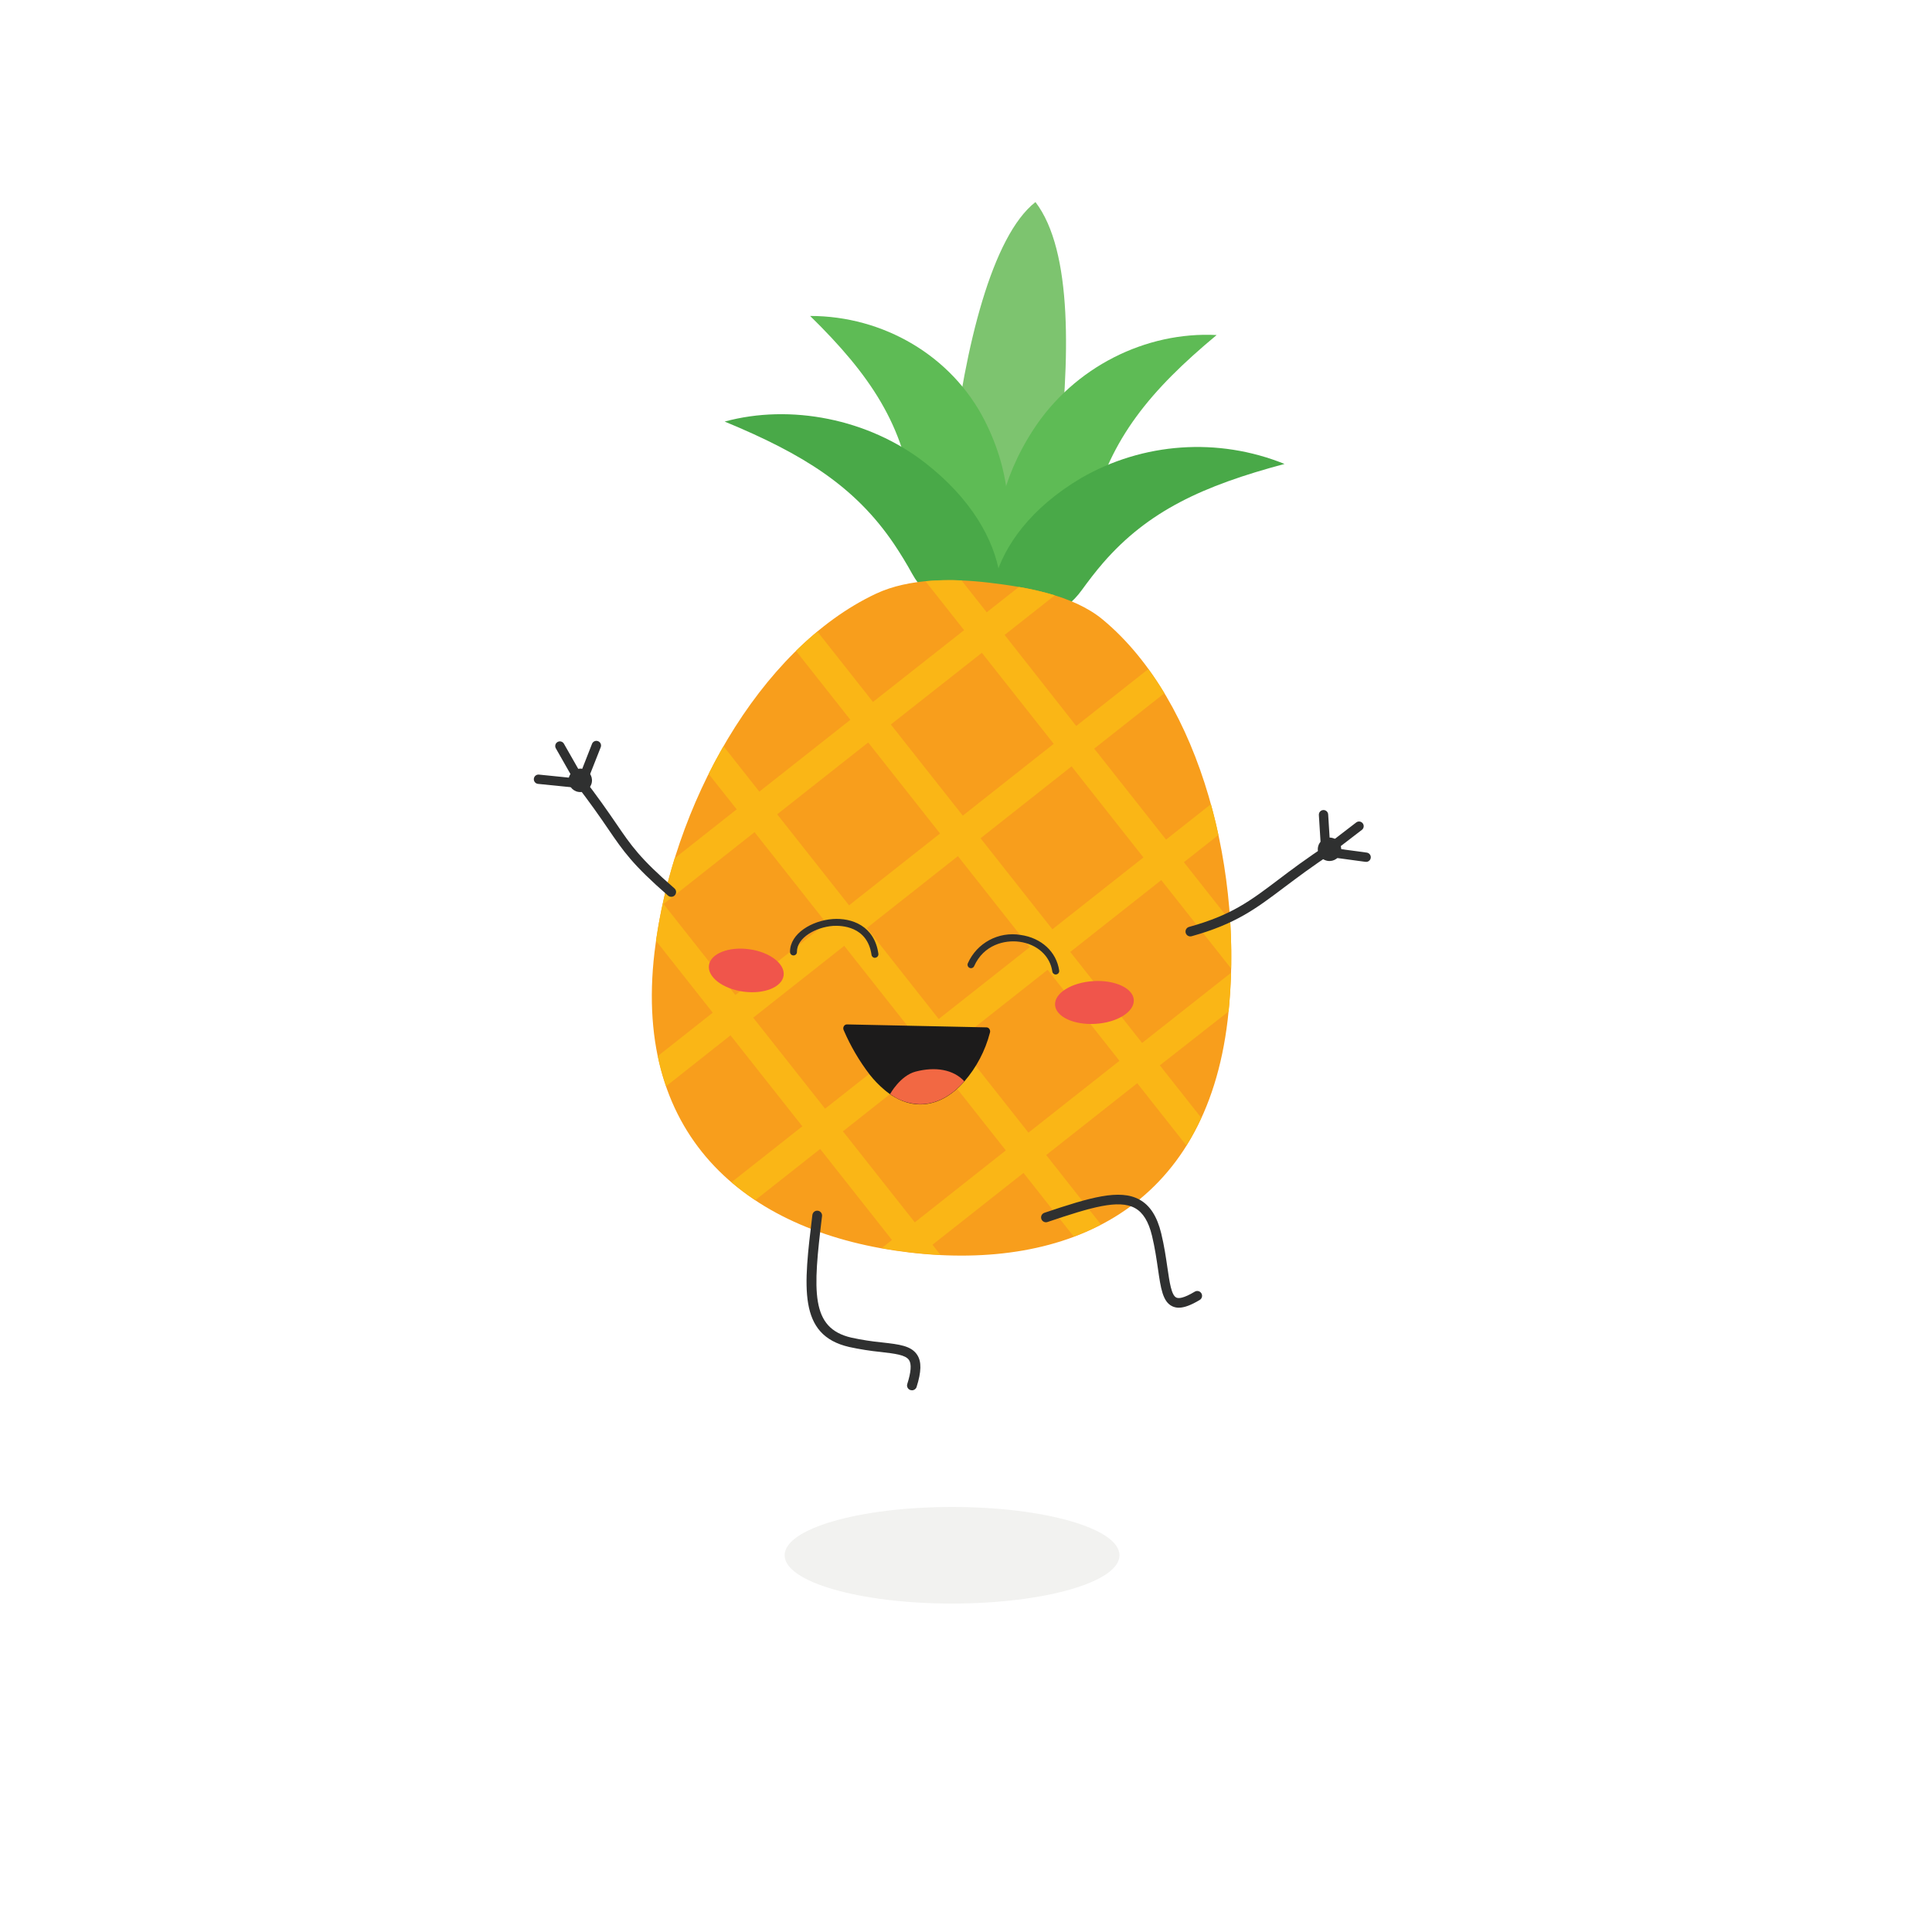
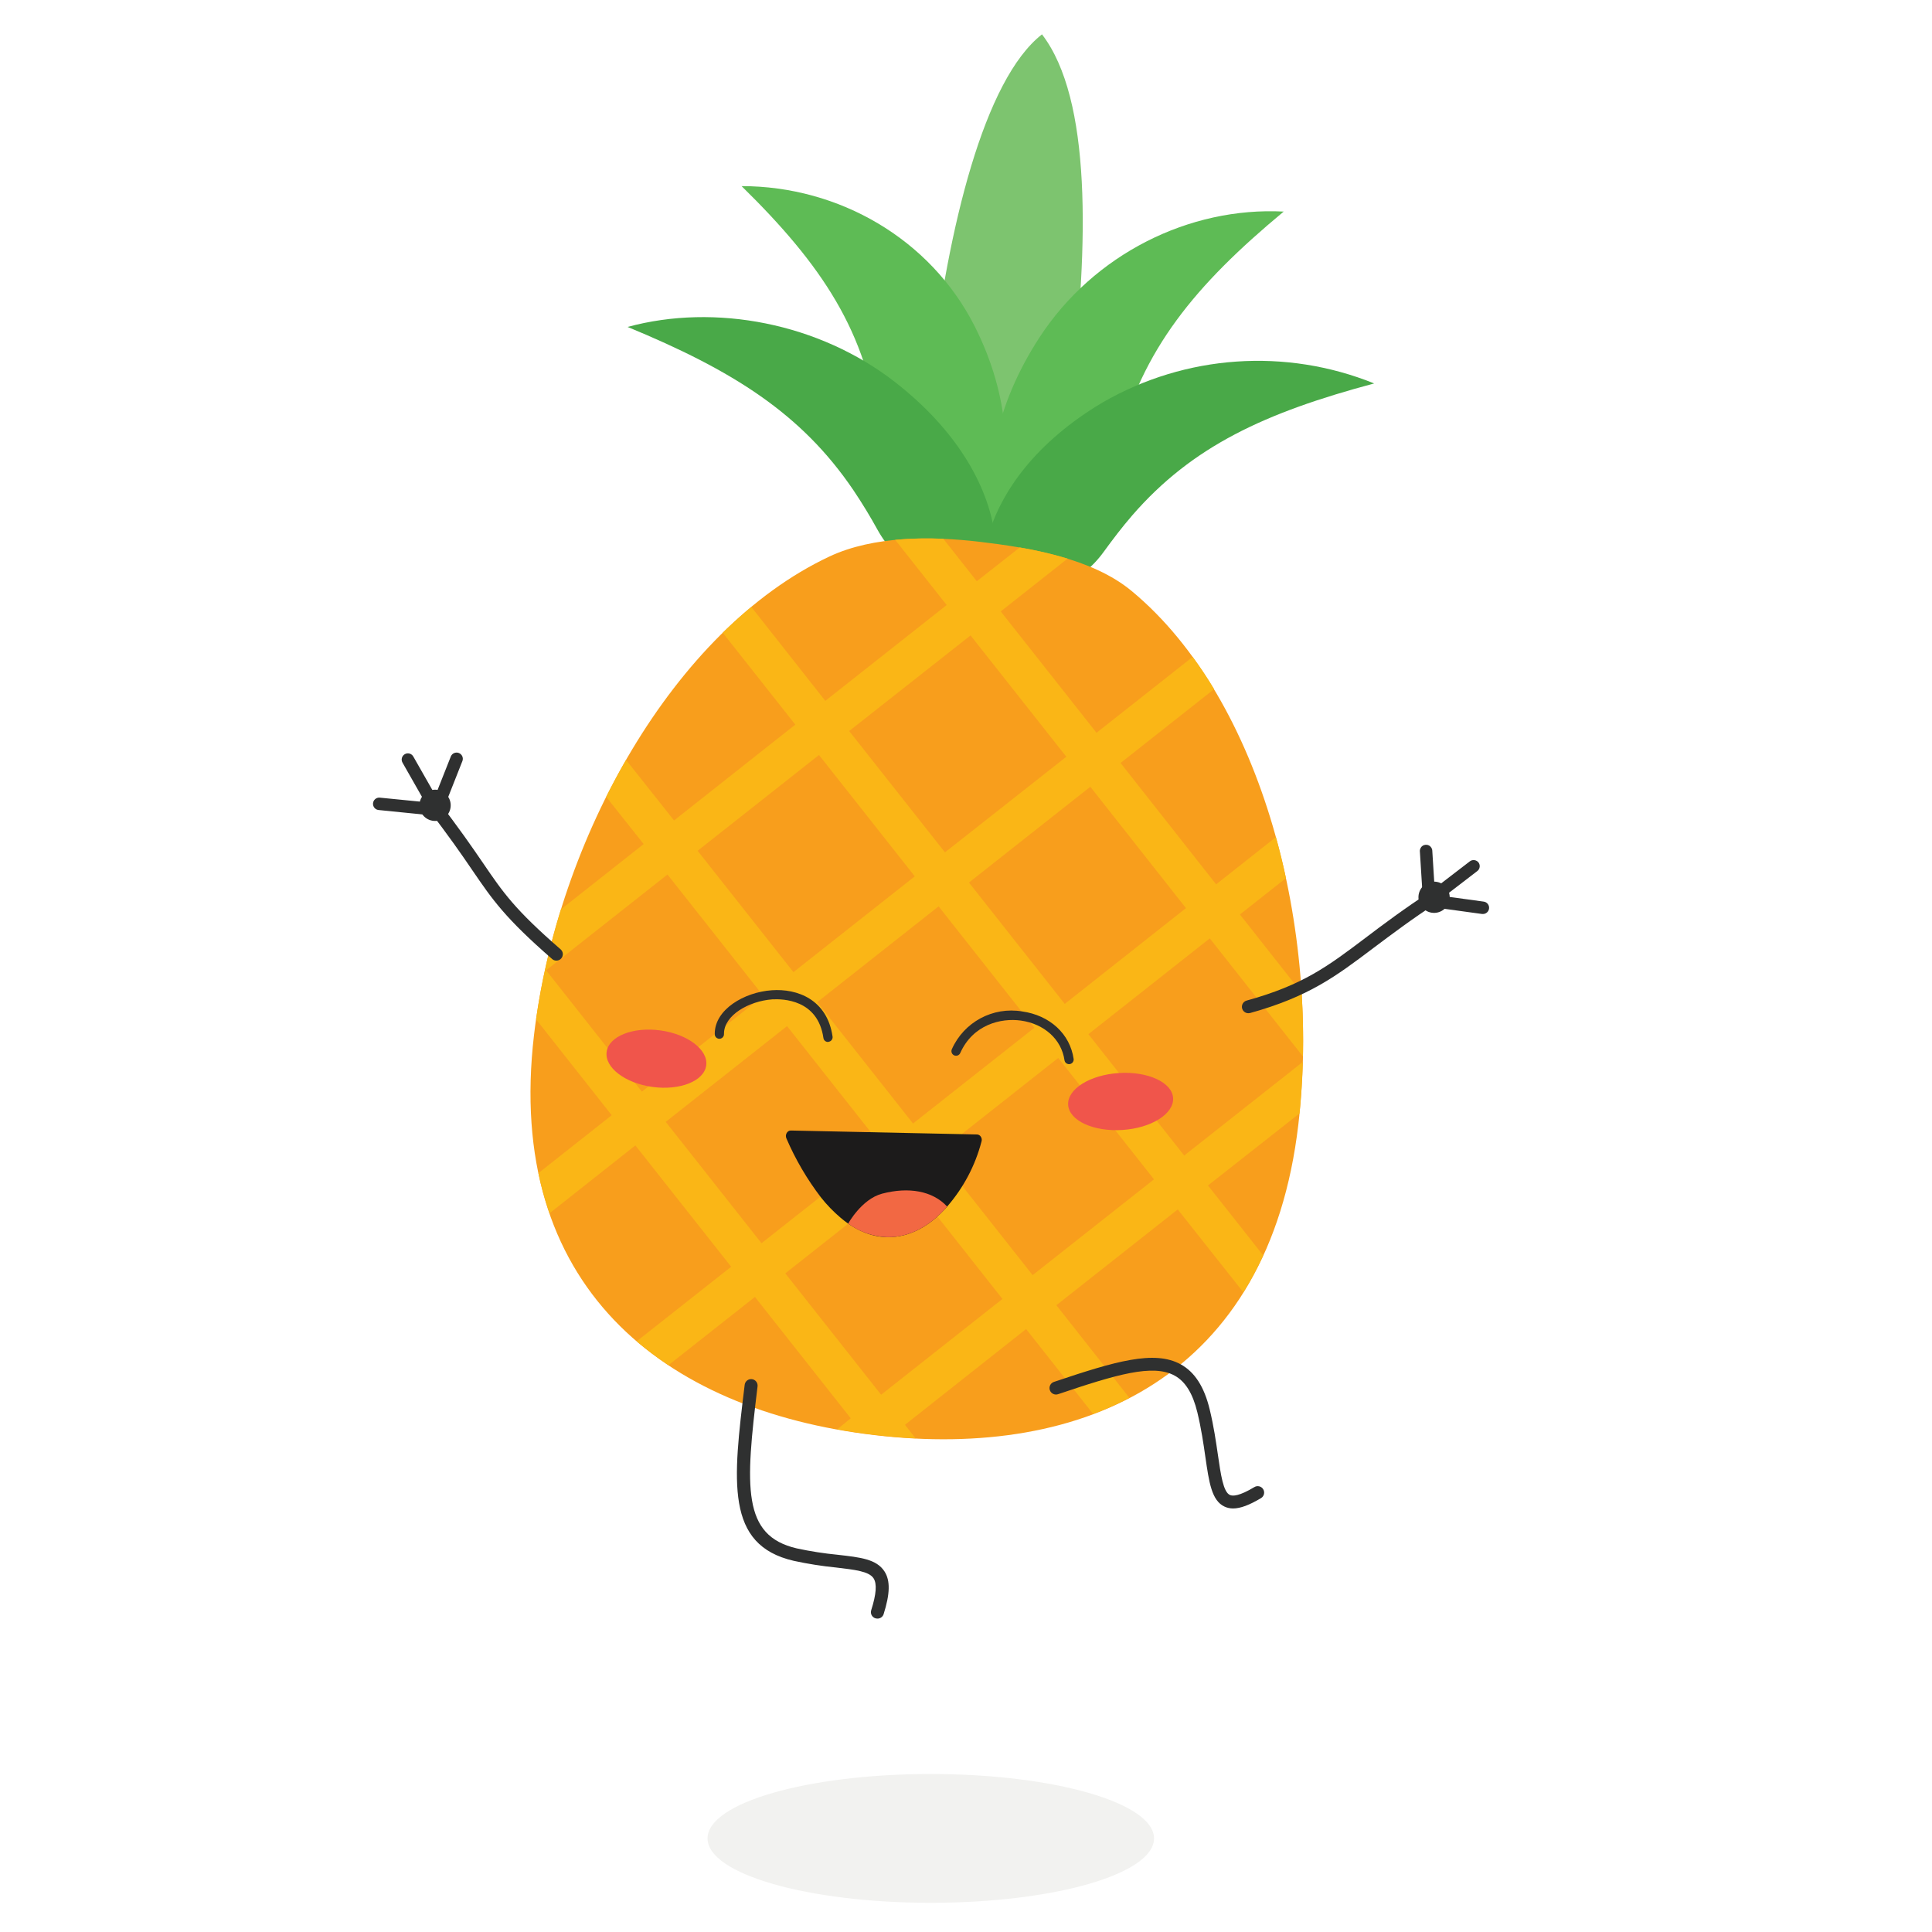
- <svg xmlns="http://www.w3.org/2000/svg" id="Layer_1" data-name="Layer 1" viewBox="0 0 600 600">
+ <svg xmlns="http://www.w3.org/2000/svg" id="Layer_1" data-name="Layer 1" viewBox="0 0 450 450">
  <defs>
    <style>.cls-1{fill:#f2f2f0;}.cls-2{fill:#7dc46f;}.cls-3{fill:#5ebb55;}.cls-4{fill:#49a948;}.cls-5{fill:#f89e1c;}.cls-6{fill:#fab616;}.cls-7{fill:#2f3030;}.cls-8{fill:#f0554b;}.cls-9{fill:#1c1b1b;}.cls-10{fill:#f26843;}</style>
  </defs>
-   <path class="cls-1" d="M347.67,483c0,8.3-23.3,15-52,15s-52-6.71-52-15,23.3-15,52-15S347.67,474.69,347.67,483Z" />
-   <path class="cls-2" d="M328.41,145.4c-4,33.84-14.53,60.42-23.57,59.35s-13.11-29.36-9.13-63.2,12.36-68.23,25.86-78.8C333.16,77.88,332.4,111.56,328.41,145.4Z" />
-   <path class="cls-3" d="M284.41,167c-.1-3.75-.33-7.69-.82-11.73-2.74-23.1-13.27-38.8-32-57.15,22.72,0,44,12.35,54.25,32.56,8.37,16.51,8.79,32.48,4.93,44.87C307.55,185.89,285,188.65,284.41,167Z" />
-   <path class="cls-3" d="M336.77,170.34c.61-3.69,1.36-7.57,2.37-11.53,5.77-22.66,18.08-37.61,38.7-54.76-22-1.14-44.26,9.92-56.9,29.34-10.33,15.86-12.89,31.6-10.83,44C311.83,187.79,333.3,191.68,336.77,170.34Z" />
-   <path class="cls-4" d="M283.25,178.14c-1.65-3-3.51-6.08-5.62-9.22-12.11-17.87-28.11-27.89-52.58-38,20.39-5.55,44.63-.9,62.26,12.82,14.39,11.19,21.44,23.92,23.15,34.82C311.9,187.63,292.81,195.39,283.25,178.14Z" />
-   <path class="cls-4" d="M336,183.2c2-2.74,4.14-5.58,6.58-8.4,14-16.12,30.94-23.93,56.34-30.72a72.3,72.3,0,0,0-63.2,4.4c-15.51,9.2-23.89,20.89-26.78,31.48C306.55,188.79,324.66,199,336,183.2Z" />
-   <path class="cls-5" d="M381.27,316.72c-6.9,58.58-49.59,78-98.75,72.26s-86.16-34.65-79.26-93.23c5.37-45.51,32.49-94.28,68.76-111.36,10.41-4.9,24-4.74,35-3.45,11.4,1.35,26.18,3.78,35.44,11.47C373.1,217.84,386.57,271.74,381.27,316.72Z" />
-   <path class="cls-6" d="M381.55,314.11c.39-3.95.65-8,.76-12L354.69,323.9l-22.31-28.27,28.27-22.31,21.7,27.5c.1-4.91,0-9.87-.3-14.83l-14.38-18.22,10.72-8.46q-1-4.83-2.34-9.56l-13.92,11-22.31-28.26,21.79-17.2q-2.34-3.92-5-7.5l-22.38,17.67L312,197.18l15.58-12.3a89.94,89.94,0,0,0-11.15-2.6l-10,7.87-7.81-9.89a80.92,80.92,0,0,0-11.21.25l12,15.19L271.11,218l-17.26-21.87c-2.27,1.88-4.5,3.89-6.66,6l16.9,21.41-28.27,22.31-11.13-14.11q-2.43,4.22-4.63,8.6l8.73,11-19.27,15.21a165.87,165.87,0,0,0-5.79,25.62l17.62,22.33-17.07,13.48a74,74,0,0,0,2.58,9.37l20-15.82,22.31,28.26-22,17.36a78.09,78.09,0,0,0,7.4,5.56l20.14-15.89,22.3,28.27-3.2,2.53q4.26.76,8.66,1.29c3.23.38,6.44.65,9.61.81l-2.49-3.15,28.27-22.31,15.61,19.78a74.4,74.4,0,0,0,8.44-3.76l-17-21.57,28.27-22.31,15.26,19.34a75.35,75.35,0,0,0,4.62-8.59l-12.86-16.29ZM355.1,266.29,326.83,288.6l-22.31-28.27L332.79,238Zm-35.3,27.86-28.27,22.31-22.31-28.27,28.27-22.31Zm-14.87-91.42L327.24,231,299,253.31,276.66,225Zm-35.3,27.85,22.31,28.27-28.26,22.31-22.32-28.27Zm-63.56,50.17,28.27-22.31,22.31,28.27L228.38,309Zm50.17,63.57-22.32-28.27,28.27-22.31L284.5,322Zm27.86,35.29-22.32-28.27L290.05,329l22.31,28.27Zm35.29-27.85-22.31-28.27,28.27-22.31,22.31,28.27Z" />
-   <path class="cls-7" d="M366.07,406.12a4.73,4.73,0,0,1-2-.44c-3-1.41-3.59-5.67-4.45-11.58-.45-3.08-.95-6.57-1.86-10.35-1.06-4.39-2.79-7.19-5.27-8.56-5.08-2.81-13.65-.25-27.16,4.31a1.5,1.5,0,0,1-1-2.85c14.29-4.81,23.41-7.49,29.57-4.09,3.26,1.8,5.46,5.23,6.73,10.49.95,3.92,1.46,7.48,1.92,10.62.67,4.61,1.24,8.58,2.77,9.3.68.33,2.23.27,5.72-1.83a1.5,1.5,0,1,1,1.55,2.57C369.89,405.33,367.79,406.12,366.07,406.12Z" />
-   <path class="cls-7" d="M283.22,431.77a1.51,1.51,0,0,1-.46-.07,1.49,1.49,0,0,1-1-1.88c1.19-3.73,1.37-6.16.55-7.43-1.07-1.65-4.43-2-8.68-2.51a87.28,87.28,0,0,1-9.9-1.56c-16-3.68-14.17-18.53-11.44-41a1.5,1.5,0,1,1,3,.36c-2.85,23.41-3.65,34.8,9.13,37.74a82.83,82.83,0,0,0,9.57,1.49c5.24.6,9,1,10.86,3.87,1.38,2.13,1.31,5.2-.21,10A1.49,1.49,0,0,1,283.22,431.77Z" />
-   <path class="cls-7" d="M369.65,290.81a1.5,1.5,0,0,1-.4-2.94c13.14-3.64,18.92-8,27.66-14.61,4.17-3.16,8.9-6.73,15.36-10.93a1.5,1.5,0,0,1,1.63,2.52c-6.36,4.14-11,7.68-15.18,10.8-8.7,6.57-15,11.31-28.67,15.11A1.83,1.83,0,0,1,369.65,290.81Z" />
-   <path class="cls-7" d="M412.22,265.58a1.45,1.45,0,0,1-.88-2.6l9.9-7.6a1.45,1.45,0,0,1,1.76,2.3l-9.9,7.6A1.44,1.44,0,0,1,412.22,265.58Z" />
-   <path class="cls-7" d="M424.24,267.65l-.2,0-13.66-1.85-.79-12.62a1.45,1.45,0,1,1,2.89-.18l.64,10.25,11.31,1.53a1.45,1.45,0,0,1-.19,2.89Z" />
-   <path class="cls-7" d="M409.3,263.17a3.64,3.64,0,1,1,3,4.18A3.64,3.64,0,0,1,409.3,263.17Z" />
-   <path class="cls-7" d="M208.48,278.52a1.51,1.51,0,0,1-1-.37c-11-9.58-13.88-13.78-18.63-20.74-2.44-3.58-5.48-8-10.46-14.43a1.5,1.5,0,1,1,2.37-1.85c5,6.47,8.11,11,10.57,14.59,4.77,7,7.39,10.84,18.12,20.17a1.49,1.49,0,0,1,.15,2.11A1.47,1.47,0,0,1,208.48,278.52Z" />
-   <path class="cls-7" d="M180.23,244.29a1.45,1.45,0,0,1-1.26-.73l-6.35-11.16a1.44,1.44,0,0,1,2.51-1.43l6.36,11.16a1.45,1.45,0,0,1-1.26,2.16Z" />
-   <path class="cls-7" d="M181.49,244.91,167,243.43a1.45,1.45,0,0,1,.29-2.88l12.34,1.25L183.86,231a1.45,1.45,0,0,1,2.7,1.06Z" />
-   <path class="cls-7" d="M183.8,242.93a3.64,3.64,0,1,0-4.22,3A3.63,3.63,0,0,0,183.8,242.93Z" />
-   <path class="cls-8" d="M327.66,312.12c.24,3.66,5.9,6.28,12.65,5.84s12-3.76,11.8-7.42-5.9-6.28-12.65-5.84S327.42,308.45,327.66,312.12Z" />
-   <path class="cls-8" d="M220.17,299.79c-.5,3.64,4.29,7.3,10.69,8.17s12-1.37,12.5-5-4.3-7.3-10.7-8.17S220.66,296.16,220.17,299.79Z" />
-   <path class="cls-9" d="M262.05,320a64.6,64.6,0,0,0,8.06,13.75,32.53,32.53,0,0,0,4.58,4.73c4,3.39,7.77,4.43,10.79,4.5,5.36.11,10.2-2.76,14-7.13a37.45,37.45,0,0,0,7.95-15.14,1.31,1.31,0,0,0-.15-1.12,1.09,1.09,0,0,0-.88-.53l-43.36-.92a1.1,1.1,0,0,0-1,.61A1.32,1.32,0,0,0,262.05,320Z" />
-   <path class="cls-10" d="M276.43,339.77a16.41,16.41,0,0,0,9.05,3.16c5.36.11,10.2-2.76,14-7.13-3.41-3.68-9-4.61-15.16-3C279.53,334.08,276.43,339.77,276.43,339.77Z" />
-   <path class="cls-7" d="M271.72,297.46a1.06,1.06,0,0,1-1.06-.92c-1.3-9-9.45-9.13-11.91-9-5.43.39-11.25,3.69-11.25,8a1.08,1.08,0,1,1-2.15,0c0-5.66,6.87-9.66,13.24-10.12,6-.44,13,2.17,14.2,10.78a1.08,1.08,0,0,1-.91,1.22Z" />
-   <path class="cls-7" d="M327.87,302.64a1.07,1.07,0,0,1-1.06-.93c-.7-4.84-4.68-8.46-10.16-9.23-4.66-.65-11.16.94-14.12,7.56a1.07,1.07,0,0,1-1.42.54,1.08,1.08,0,0,1-.54-1.42,15.17,15.17,0,0,1,16.37-8.81c6.46.9,11.16,5.24,12,11.06a1.07,1.07,0,0,1-.92,1.21Z" />
+   <path class="cls-1" d="M268.8,428.2c0,8.3-23.3,15-52,15s-52-6.71-52-15,23.3-15,52-15S268.8,419.92,268.8,428.2Z" />
+   <path class="cls-2" d="M249.54,90.63C245.55,124.47,235,151.05,226,150s-13.11-29.36-9.13-63.2S229.2,18.55,242.7,8C254.29,23.11,253.53,56.79,249.54,90.63Z" />
+   <path class="cls-3" d="M205.54,112.23c-.1-3.75-.33-7.69-.81-11.73-2.75-23.1-13.28-38.8-32-57.15,22.72,0,44,12.35,54.25,32.56,8.37,16.51,8.79,32.48,4.93,44.87C228.68,131.12,206.12,133.88,205.54,112.23Z" />
+   <path class="cls-3" d="M257.9,115.57c.61-3.69,1.36-7.57,2.37-11.53C266,81.38,278.35,66.43,299,49.28c-22-1.14-44.26,9.92-56.9,29.34-10.33,15.86-12.89,31.6-10.83,44C233,133,254.43,136.91,257.9,115.57Z" />
+   <path class="cls-4" d="M204.38,123.37c-1.65-3-3.51-6.08-5.62-9.22-12.11-17.87-28.11-27.89-52.58-38,20.39-5.55,44.63-.9,62.26,12.82,14.39,11.19,21.44,23.91,23.15,34.82C233,132.86,213.94,140.62,204.38,123.37Z" />
+   <path class="cls-4" d="M257.15,128.43c2-2.74,4.14-5.58,6.58-8.4,14-16.12,30.94-23.93,56.34-30.72a72.3,72.3,0,0,0-63.2,4.4c-15.51,9.2-23.89,20.88-26.78,31.48C227.68,134,245.79,144.27,257.15,128.43Z" />
+   <path class="cls-5" d="M302.4,262c-6.9,58.58-49.59,78.05-98.75,72.26S117.49,299.56,124.39,241c5.37-45.51,32.49-94.28,68.76-111.36,10.41-4.9,24-4.74,35-3.45,11.41,1.35,26.18,3.78,35.44,11.47C294.23,163.07,307.7,217,302.4,262Z" />
+   <path class="cls-6" d="M302.68,259.34q.58-5.94.77-12l-27.63,21.81-22.31-28.27,28.27-22.31,21.7,27.5c.1-4.91,0-9.87-.3-14.83L288.8,213l10.72-8.46q-1-4.83-2.34-9.56l-13.92,11L261,177.71l21.79-17.2q-2.34-3.91-5-7.5L255.4,170.68l-22.31-28.27,15.58-12.3a89.94,89.94,0,0,0-11.15-2.6l-10,7.87-7.81-9.89a82.49,82.49,0,0,0-11.21.24l12,15.2-28.27,22.31L175,141.37q-3.4,2.82-6.66,6l16.9,21.41L157,191.1,145.82,177q-2.43,4.22-4.63,8.6l8.73,11-19.27,15.21a165.87,165.87,0,0,0-5.79,25.62l17.62,22.33-17.07,13.48a73.87,73.87,0,0,0,2.58,9.36l20-15.81,22.31,28.26-22,17.36a78.09,78.09,0,0,0,7.4,5.56l20.14-15.89,22.31,28.27L195,332.92q4.26.76,8.66,1.29c3.23.38,6.44.65,9.61.81l-2.49-3.15L239,309.56l15.61,19.78a74.4,74.4,0,0,0,8.44-3.76l-17-21.57,28.27-22.31L289.6,301a75.35,75.35,0,0,0,4.62-8.59l-12.86-16.29Zm-26.45-47.82L248,233.83l-22.31-28.27,28.27-22.31Zm-35.3,27.86-28.27,22.31-22.31-28.27,28.27-22.31ZM226.06,148l22.31,28.26L220.1,198.53l-22.31-28.26Zm-35.3,27.85,22.31,28.27-28.26,22.31-22.32-28.27ZM127.2,226l28.27-22.31,22.31,28.27-28.27,22.31Zm50.17,63.57-22.31-28.27L183.32,239l22.31,28.27Zm27.86,35.29-22.32-28.27,28.27-22.31,22.31,28.27ZM240.52,297l-22.31-28.27,28.27-22.31,22.31,28.27Z" />
+   <path class="cls-7" d="M287.2,351.35a4.73,4.73,0,0,1-2-.44c-3-1.41-3.59-5.67-4.45-11.58-.44-3.08-.95-6.57-1.86-10.35-1.06-4.39-2.78-7.19-5.27-8.56-5.08-2.81-13.65-.25-27.16,4.31a1.5,1.5,0,0,1-1-2.85c14.29-4.81,23.41-7.49,29.57-4.09,3.26,1.8,5.46,5.23,6.73,10.49.95,3.91,1.46,7.48,1.92,10.62.67,4.61,1.24,8.58,2.77,9.3.68.33,2.23.27,5.72-1.83a1.5,1.5,0,1,1,1.55,2.57C291,350.56,288.92,351.35,287.2,351.35Z" />
+   <path class="cls-7" d="M204.35,377a1.49,1.49,0,0,1-1.43-1.95c1.19-3.73,1.37-6.16.55-7.43-1.07-1.65-4.43-2-8.68-2.51a87.28,87.28,0,0,1-9.9-1.56c-16-3.68-14.17-18.53-11.44-41a1.5,1.5,0,1,1,3,.36c-2.85,23.41-3.65,34.79,9.13,37.74a82.83,82.83,0,0,0,9.57,1.49c5.24.6,9,1,10.86,3.87,1.38,2.13,1.31,5.2-.21,10A1.49,1.49,0,0,1,204.35,377Z" />
+   <path class="cls-7" d="M290.78,236a1.5,1.5,0,0,1-.4-2.95c13.14-3.63,18.92-8,27.66-14.6,4.17-3.16,8.91-6.73,15.36-10.93a1.5,1.5,0,1,1,1.63,2.52c-6.36,4.14-11,7.68-15.18,10.8-8.7,6.57-15,11.31-28.67,15.11A1.83,1.83,0,0,1,290.78,236Z" />
+   <path class="cls-7" d="M333.35,210.81a1.45,1.45,0,0,1-.88-2.6l9.9-7.6a1.46,1.46,0,0,1,2,.27,1.44,1.44,0,0,1-.27,2l-9.9,7.6A1.44,1.44,0,0,1,333.35,210.81Z" />
+   <path class="cls-7" d="M345.37,212.88l-.2,0L331.51,211l-.79-12.62a1.45,1.45,0,1,1,2.89-.18l.64,10.25L345.56,210a1.45,1.45,0,0,1-.19,2.89Z" />
+   <path class="cls-7" d="M330.43,208.4a3.64,3.64,0,1,1,3,4.18A3.64,3.64,0,0,1,330.43,208.4Z" />
+   <path class="cls-7" d="M129.61,223.75a1.51,1.51,0,0,1-1-.37c-11-9.58-13.88-13.78-18.63-20.74-2.44-3.58-5.48-8-10.46-14.43a1.5,1.5,0,0,1,2.37-1.85c5,6.47,8.11,11,10.57,14.59,4.77,7,7.39,10.84,18.12,20.17a1.49,1.49,0,0,1,.15,2.11A1.47,1.47,0,0,1,129.61,223.75Z" />
+   <path class="cls-7" d="M101.36,189.52a1.45,1.45,0,0,1-1.26-.73l-6.35-11.16a1.44,1.44,0,0,1,2.51-1.43l6.36,11.16a1.45,1.45,0,0,1-1.26,2.16Z" />
+   <path class="cls-7" d="M102.62,190.13,88.1,188.66a1.45,1.45,0,0,1,.3-2.88L100.73,187,105,176.21a1.45,1.45,0,0,1,2.7,1.06Z" />
+   <path class="cls-7" d="M104.93,188.16a3.64,3.64,0,1,0-4.22,3A3.63,3.63,0,0,0,104.93,188.16Z" />
+   <path class="cls-8" d="M248.79,257.35c.24,3.66,5.9,6.28,12.65,5.84s12-3.76,11.8-7.42-5.9-6.28-12.65-5.84S248.56,253.68,248.79,257.35Z" />
+   <path class="cls-8" d="M141.3,245c-.5,3.64,4.29,7.3,10.69,8.17s12-1.37,12.5-5-4.29-7.3-10.7-8.17S141.79,241.39,141.3,245Z" />
+   <path class="cls-9" d="M183.18,265.18a64.6,64.6,0,0,0,8.06,13.75,33.05,33.05,0,0,0,4.58,4.73c4,3.39,7.77,4.43,10.79,4.5,5.36.11,10.21-2.76,14-7.13a37.45,37.45,0,0,0,8-15.14,1.31,1.31,0,0,0-.15-1.12,1.09,1.09,0,0,0-.88-.53l-43.36-.92a1.1,1.1,0,0,0-1,.61A1.38,1.38,0,0,0,183.18,265.18Z" />
+   <path class="cls-10" d="M197.56,285a16.41,16.41,0,0,0,9.05,3.16c5.36.11,10.21-2.76,14-7.13-3.41-3.68-9-4.62-15.16-3C200.66,279.31,197.56,285,197.56,285Z" />
+   <path class="cls-7" d="M192.85,242.69a1.06,1.06,0,0,1-1.06-.92c-1.3-9-9.45-9.13-11.91-9-5.43.39-11.25,3.69-11.25,8a1.08,1.08,0,1,1-2.15,0c0-5.66,6.88-9.67,13.25-10.12,6-.44,12.94,2.17,14.19,10.78a1.08,1.08,0,0,1-.91,1.22Z" />
+   <path class="cls-7" d="M249,247.86a1.07,1.07,0,0,1-1.06-.92c-.7-4.84-4.68-8.46-10.16-9.23-4.66-.65-11.16.94-14.12,7.56a1.07,1.07,0,0,1-1.42.54,1.08,1.08,0,0,1-.54-1.42,15.17,15.17,0,0,1,16.37-8.81c6.46.9,11.16,5.24,12,11.06a1.08,1.08,0,0,1-.92,1.21Z" />
</svg>
